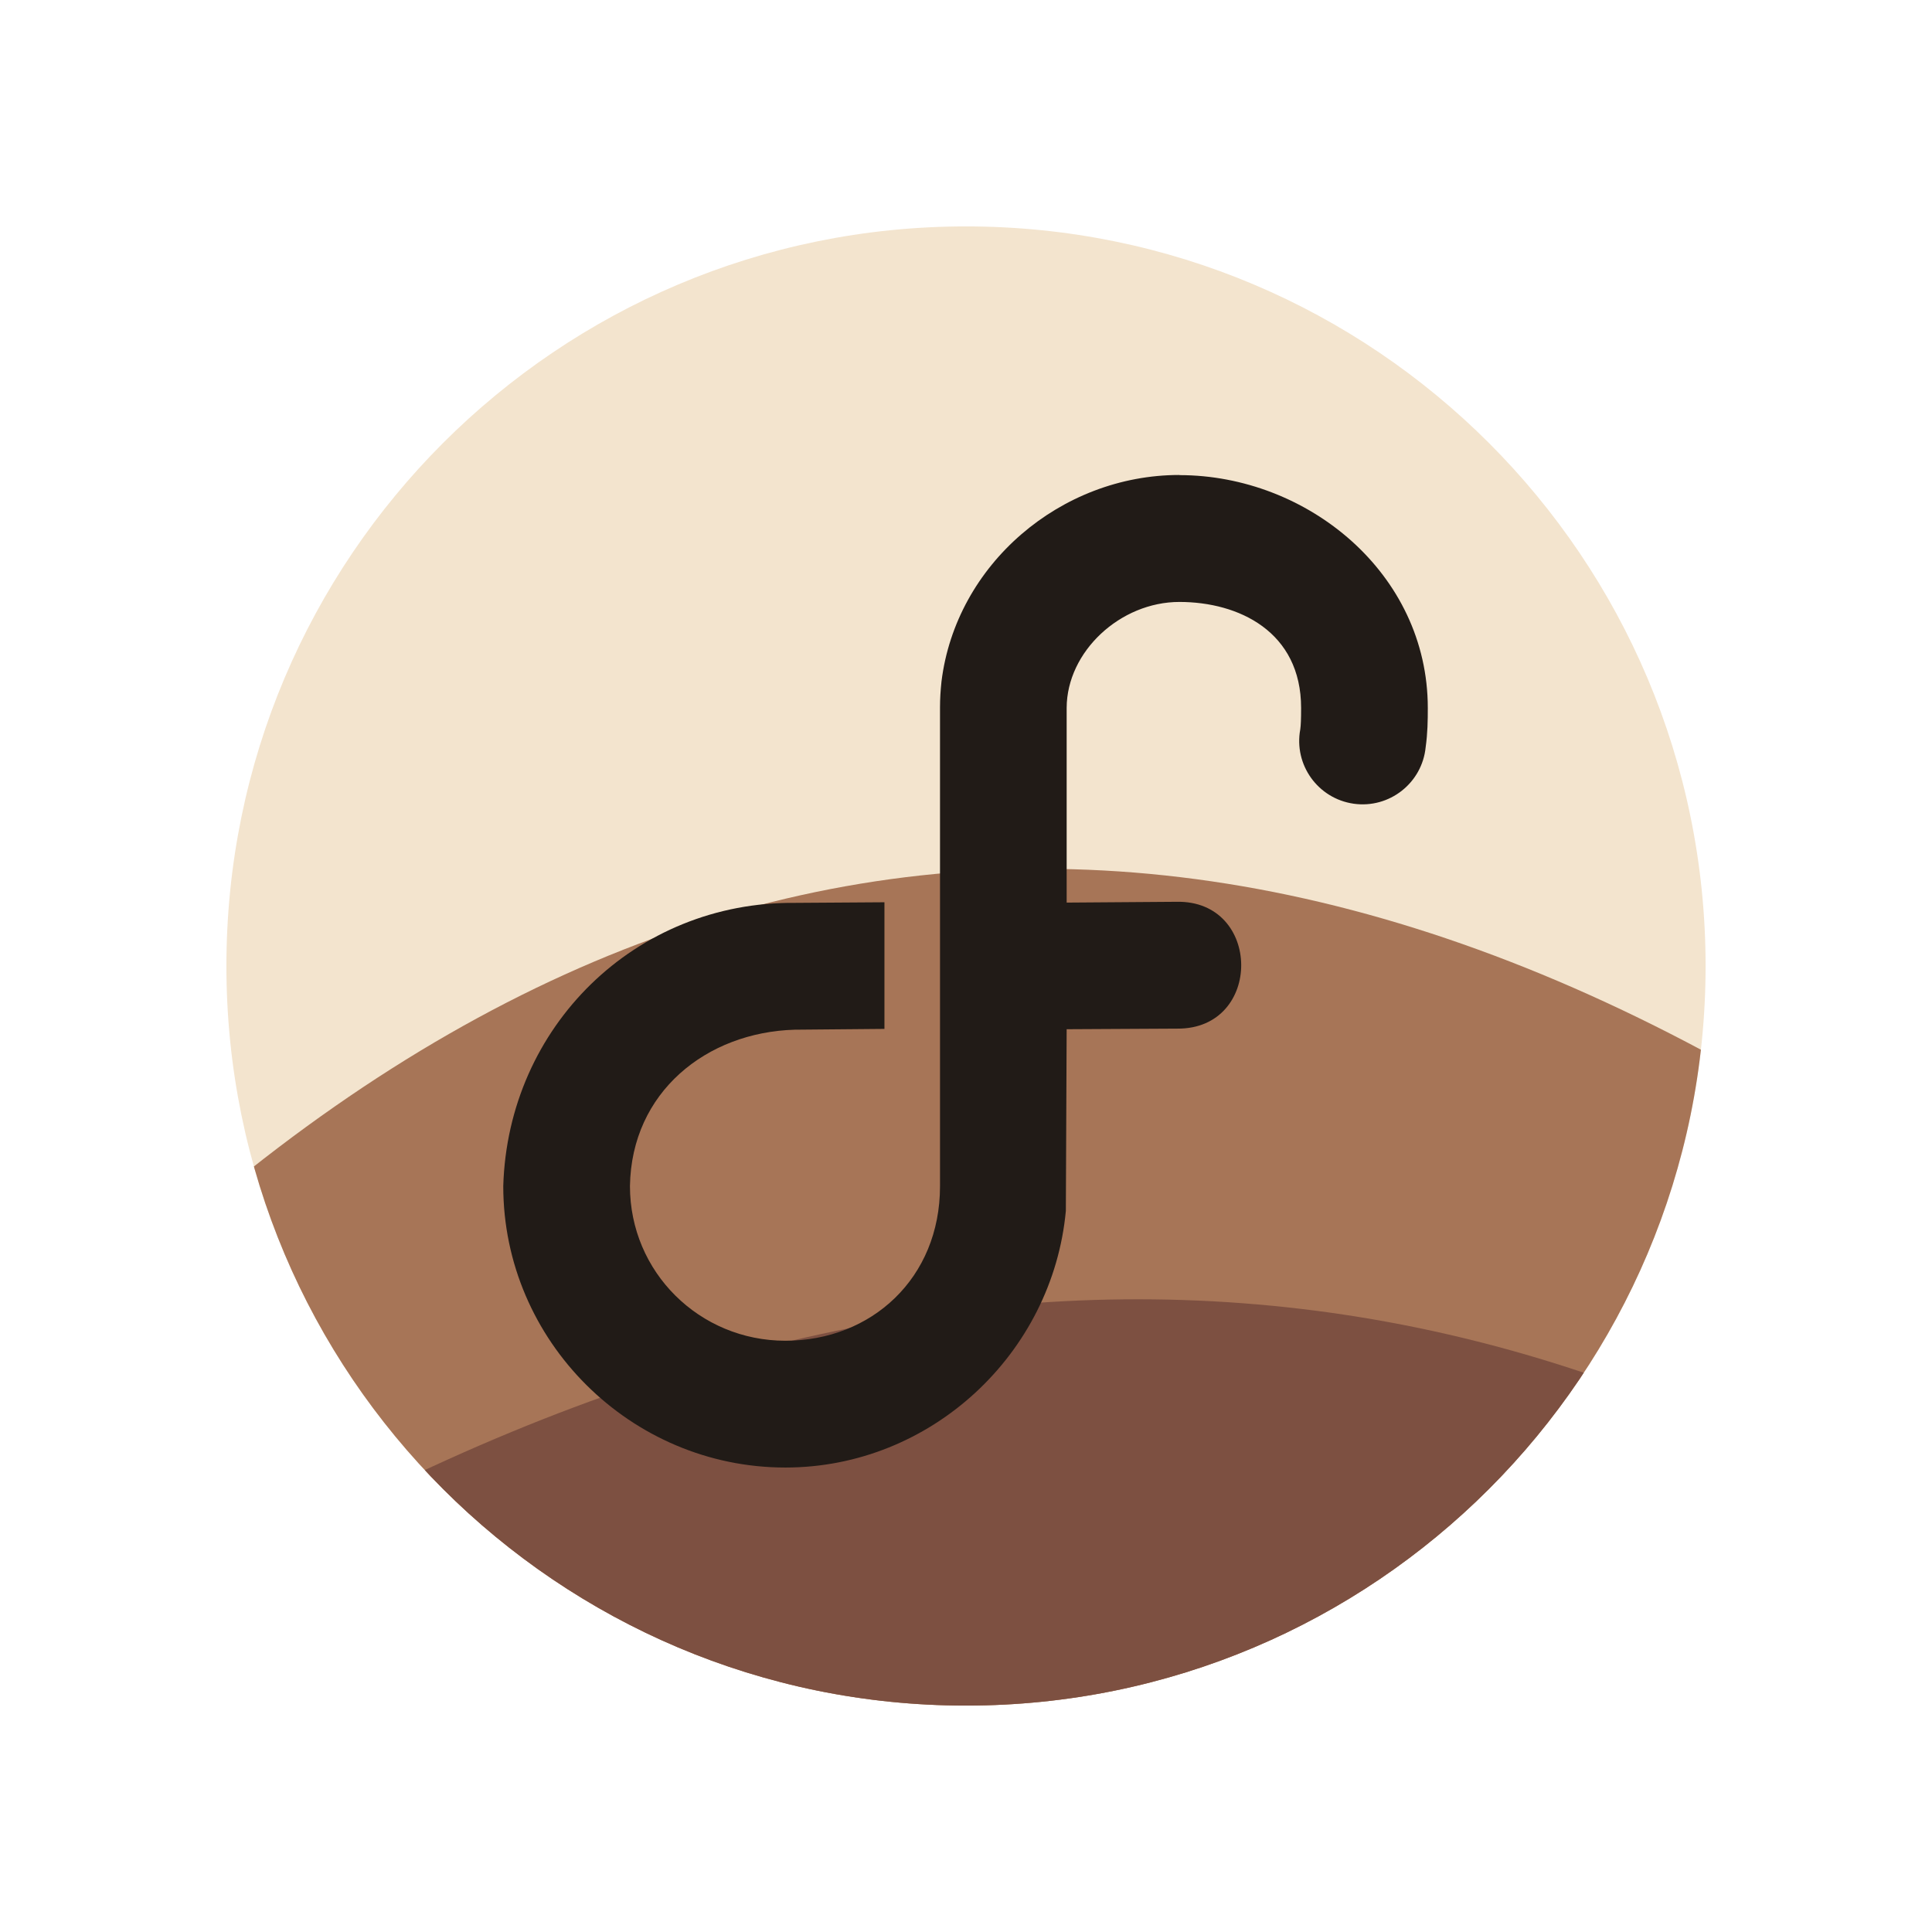
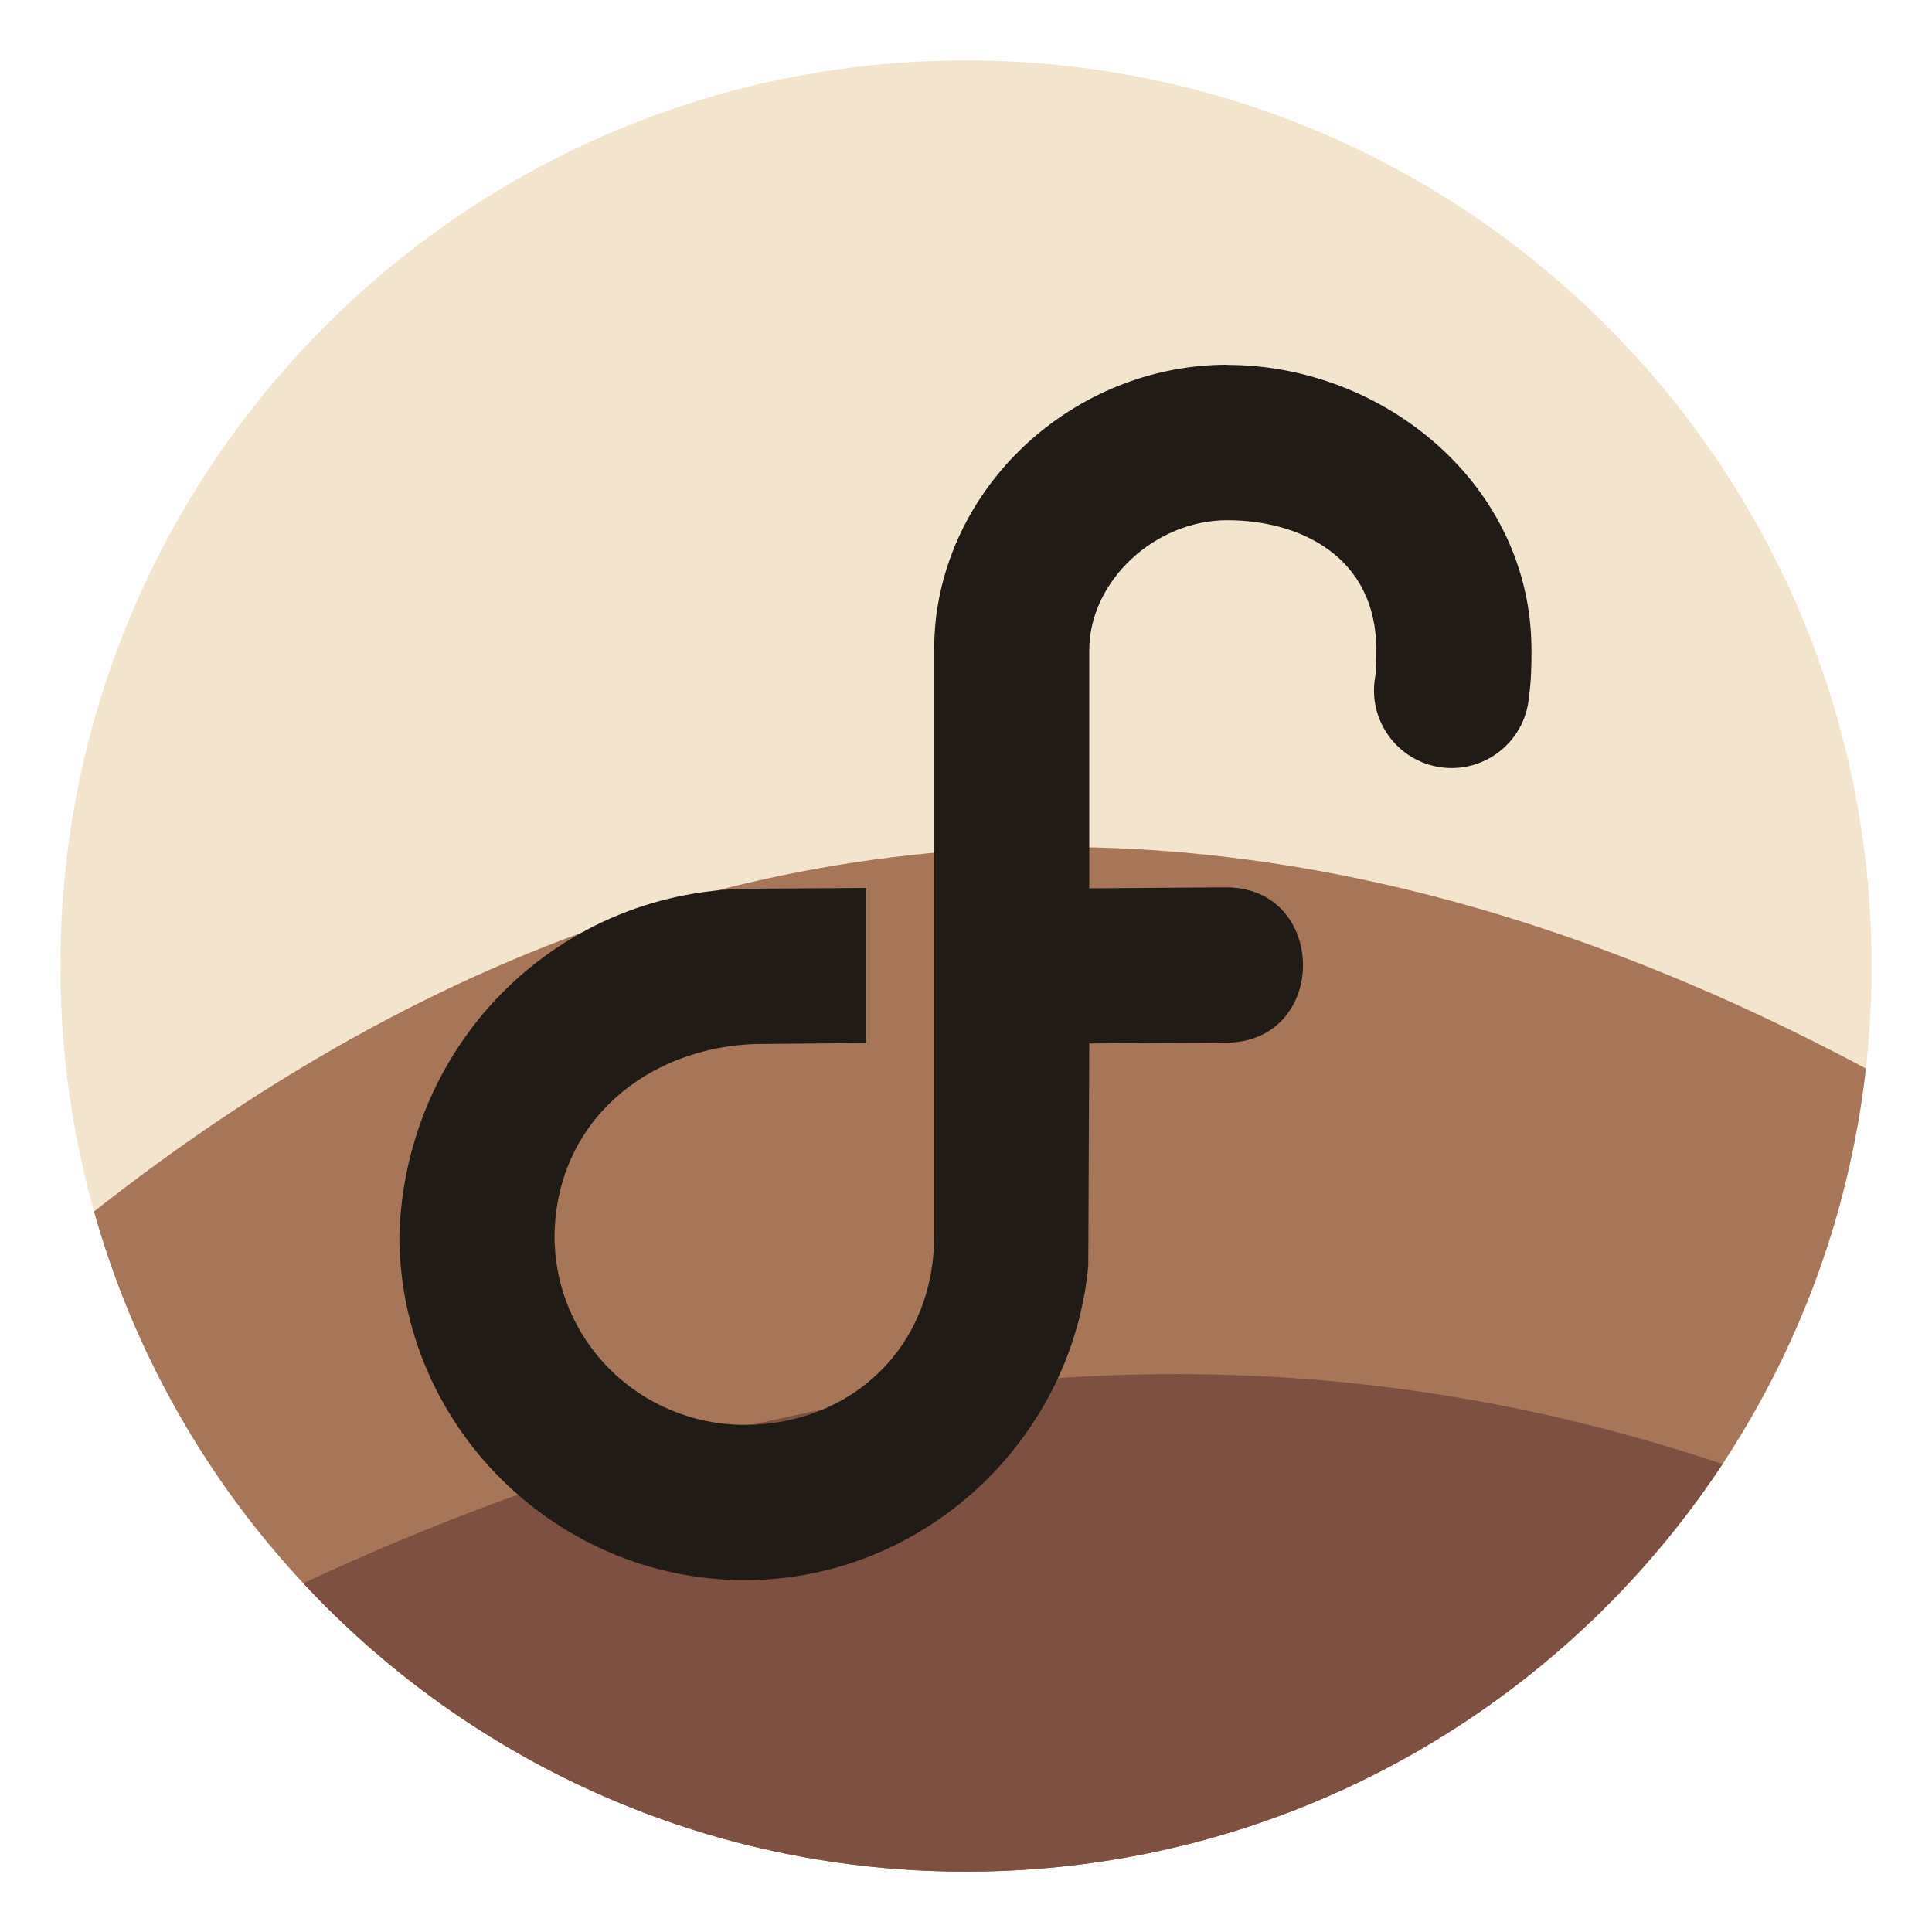
- <svg xmlns="http://www.w3.org/2000/svg" width="128" height="128" viewBox="0 0 128 128">
+ <svg xmlns="http://www.w3.org/2000/svg" width="256" height="256" viewBox="0 0 256 256">
  <defs>
    <clipPath id="disc">
      <circle cx="64" cy="64" r="49" />
    </clipPath>
  </defs>
-   <g clip-path="url(#disc)">
-     <rect x="0" y="0" width="128" height="128" rx="0" fill="#F3E4CE" />
-     <path d="M0 93Q58 30 128 79V128H0Z" fill="#A77557" />
-     <path d="M0 114Q69 65 128 102V128H0Z" fill="#7D5041" />
-   </g>
-   <g transform="translate(64 64) scale(0.45) translate(-477 -453)">
-     <path d="M508.419 380.728 v 0.001 c 18.809,0 36.571,14.422 36.571,34.285 0,1.843 -0.023,3.674 -0.315,5.77 -0.52,5.283 -5.346,9.069 -10.602,8.323 -5.262,-0.754 -8.835,-5.736 -7.857,-10.958 0.083,-0.589 0.121,-1.528 0.121,-3.135 0,-11.26 -9.199,-15.613 -17.918,-15.613 -8.714,0 -16.569,7.308 -16.599,15.591 v 28.673 l 16.167,-0.118 c 12.621,-0.265 12.751,18.762 0.129,18.673 l -16.297,0.088 -0.118,26.748 c -1.95,20.994 -19.824,37.784 -41.296,37.784 -22.758,0 -41.533,-18.618 -41.533,-41.432 0.685,-23.47 19.439,-41.924 42.998,-41.703 l 13.123,-0.088 v 18.644 l -13.232,0.118 c -12.951,0.383 -24.024,9.165 -24.236,23.032 0,12.643 10.218,22.76 22.887,22.76 12.657,0 22.761,-9.207 22.761,-22.733 v -70.526 c 0.006,-1.307 0.068,-2.355 0.218,-3.798 2.127,-17.256 17.556,-30.406 35.025,-30.406 z" fill="#211B17" />
+   <g transform="translate(128 128) scale(2.44898) translate(-64 -64)">
+     <g clip-path="url(#disc)">
+       <rect x="0" y="0" width="128" height="128" rx="0" fill="#F3E4CE" />
+       <path d="M0 93Q58 30 128 79V128H0Z" fill="#A77557" />
+       <path d="M0 114Q69 65 128 102V128H0Z" fill="#7D5041" />
+     </g>
+     <g transform="translate(64 64) scale(0.45) translate(-477 -453)">
+       <path d="M508.419 380.728 v 0.001 c 18.809,0 36.571,14.422 36.571,34.285 0,1.843 -0.023,3.674 -0.315,5.77 -0.52,5.283 -5.346,9.069 -10.602,8.323 -5.262,-0.754 -8.835,-5.736 -7.857,-10.958 0.083,-0.589 0.121,-1.528 0.121,-3.135 0,-11.26 -9.199,-15.613 -17.918,-15.613 -8.714,0 -16.569,7.308 -16.599,15.591 v 28.673 l 16.167,-0.118 c 12.621,-0.265 12.751,18.762 0.129,18.673 l -16.297,0.088 -0.118,26.748 c -1.95,20.994 -19.824,37.784 -41.296,37.784 -22.758,0 -41.533,-18.618 -41.533,-41.432 0.685,-23.47 19.439,-41.924 42.998,-41.703 l 13.123,-0.088 v 18.644 l -13.232,0.118 c -12.951,0.383 -24.024,9.165 -24.236,23.032 0,12.643 10.218,22.76 22.887,22.76 12.657,0 22.761,-9.207 22.761,-22.733 v -70.526 c 0.006,-1.307 0.068,-2.355 0.218,-3.798 2.127,-17.256 17.556,-30.406 35.025,-30.406 z" fill="#211B17" />
+     </g>
  </g>
</svg>
